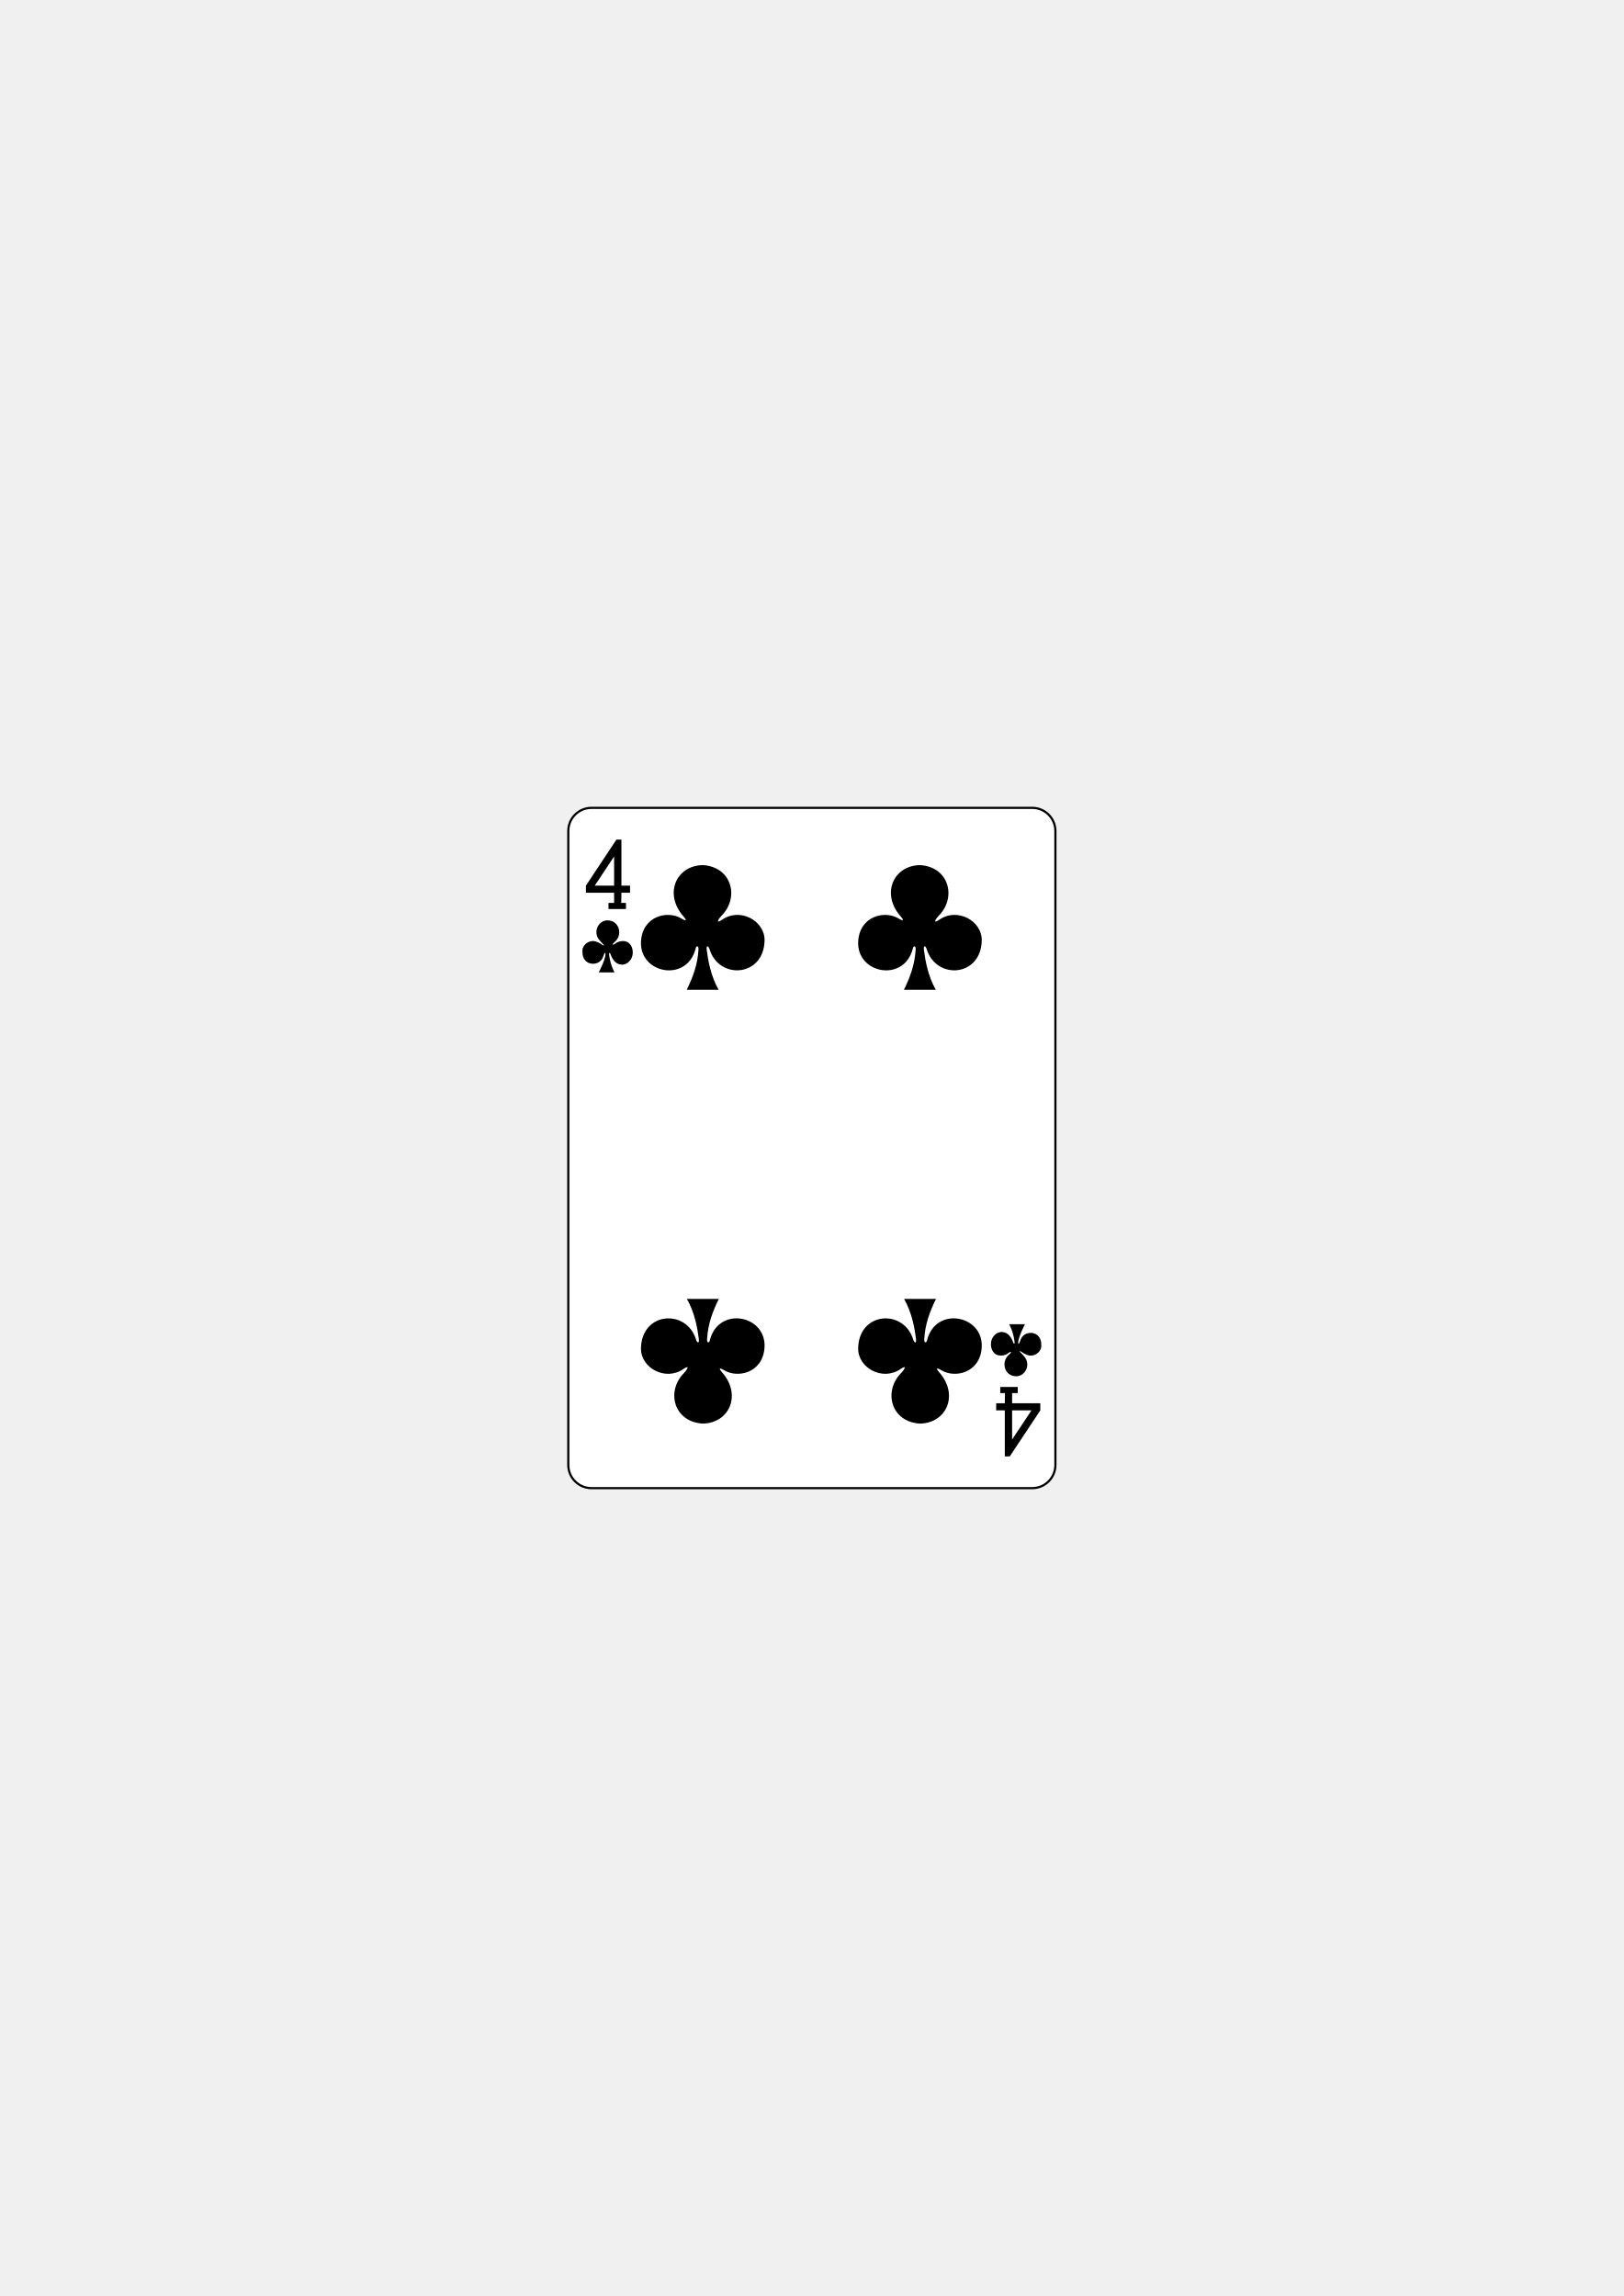
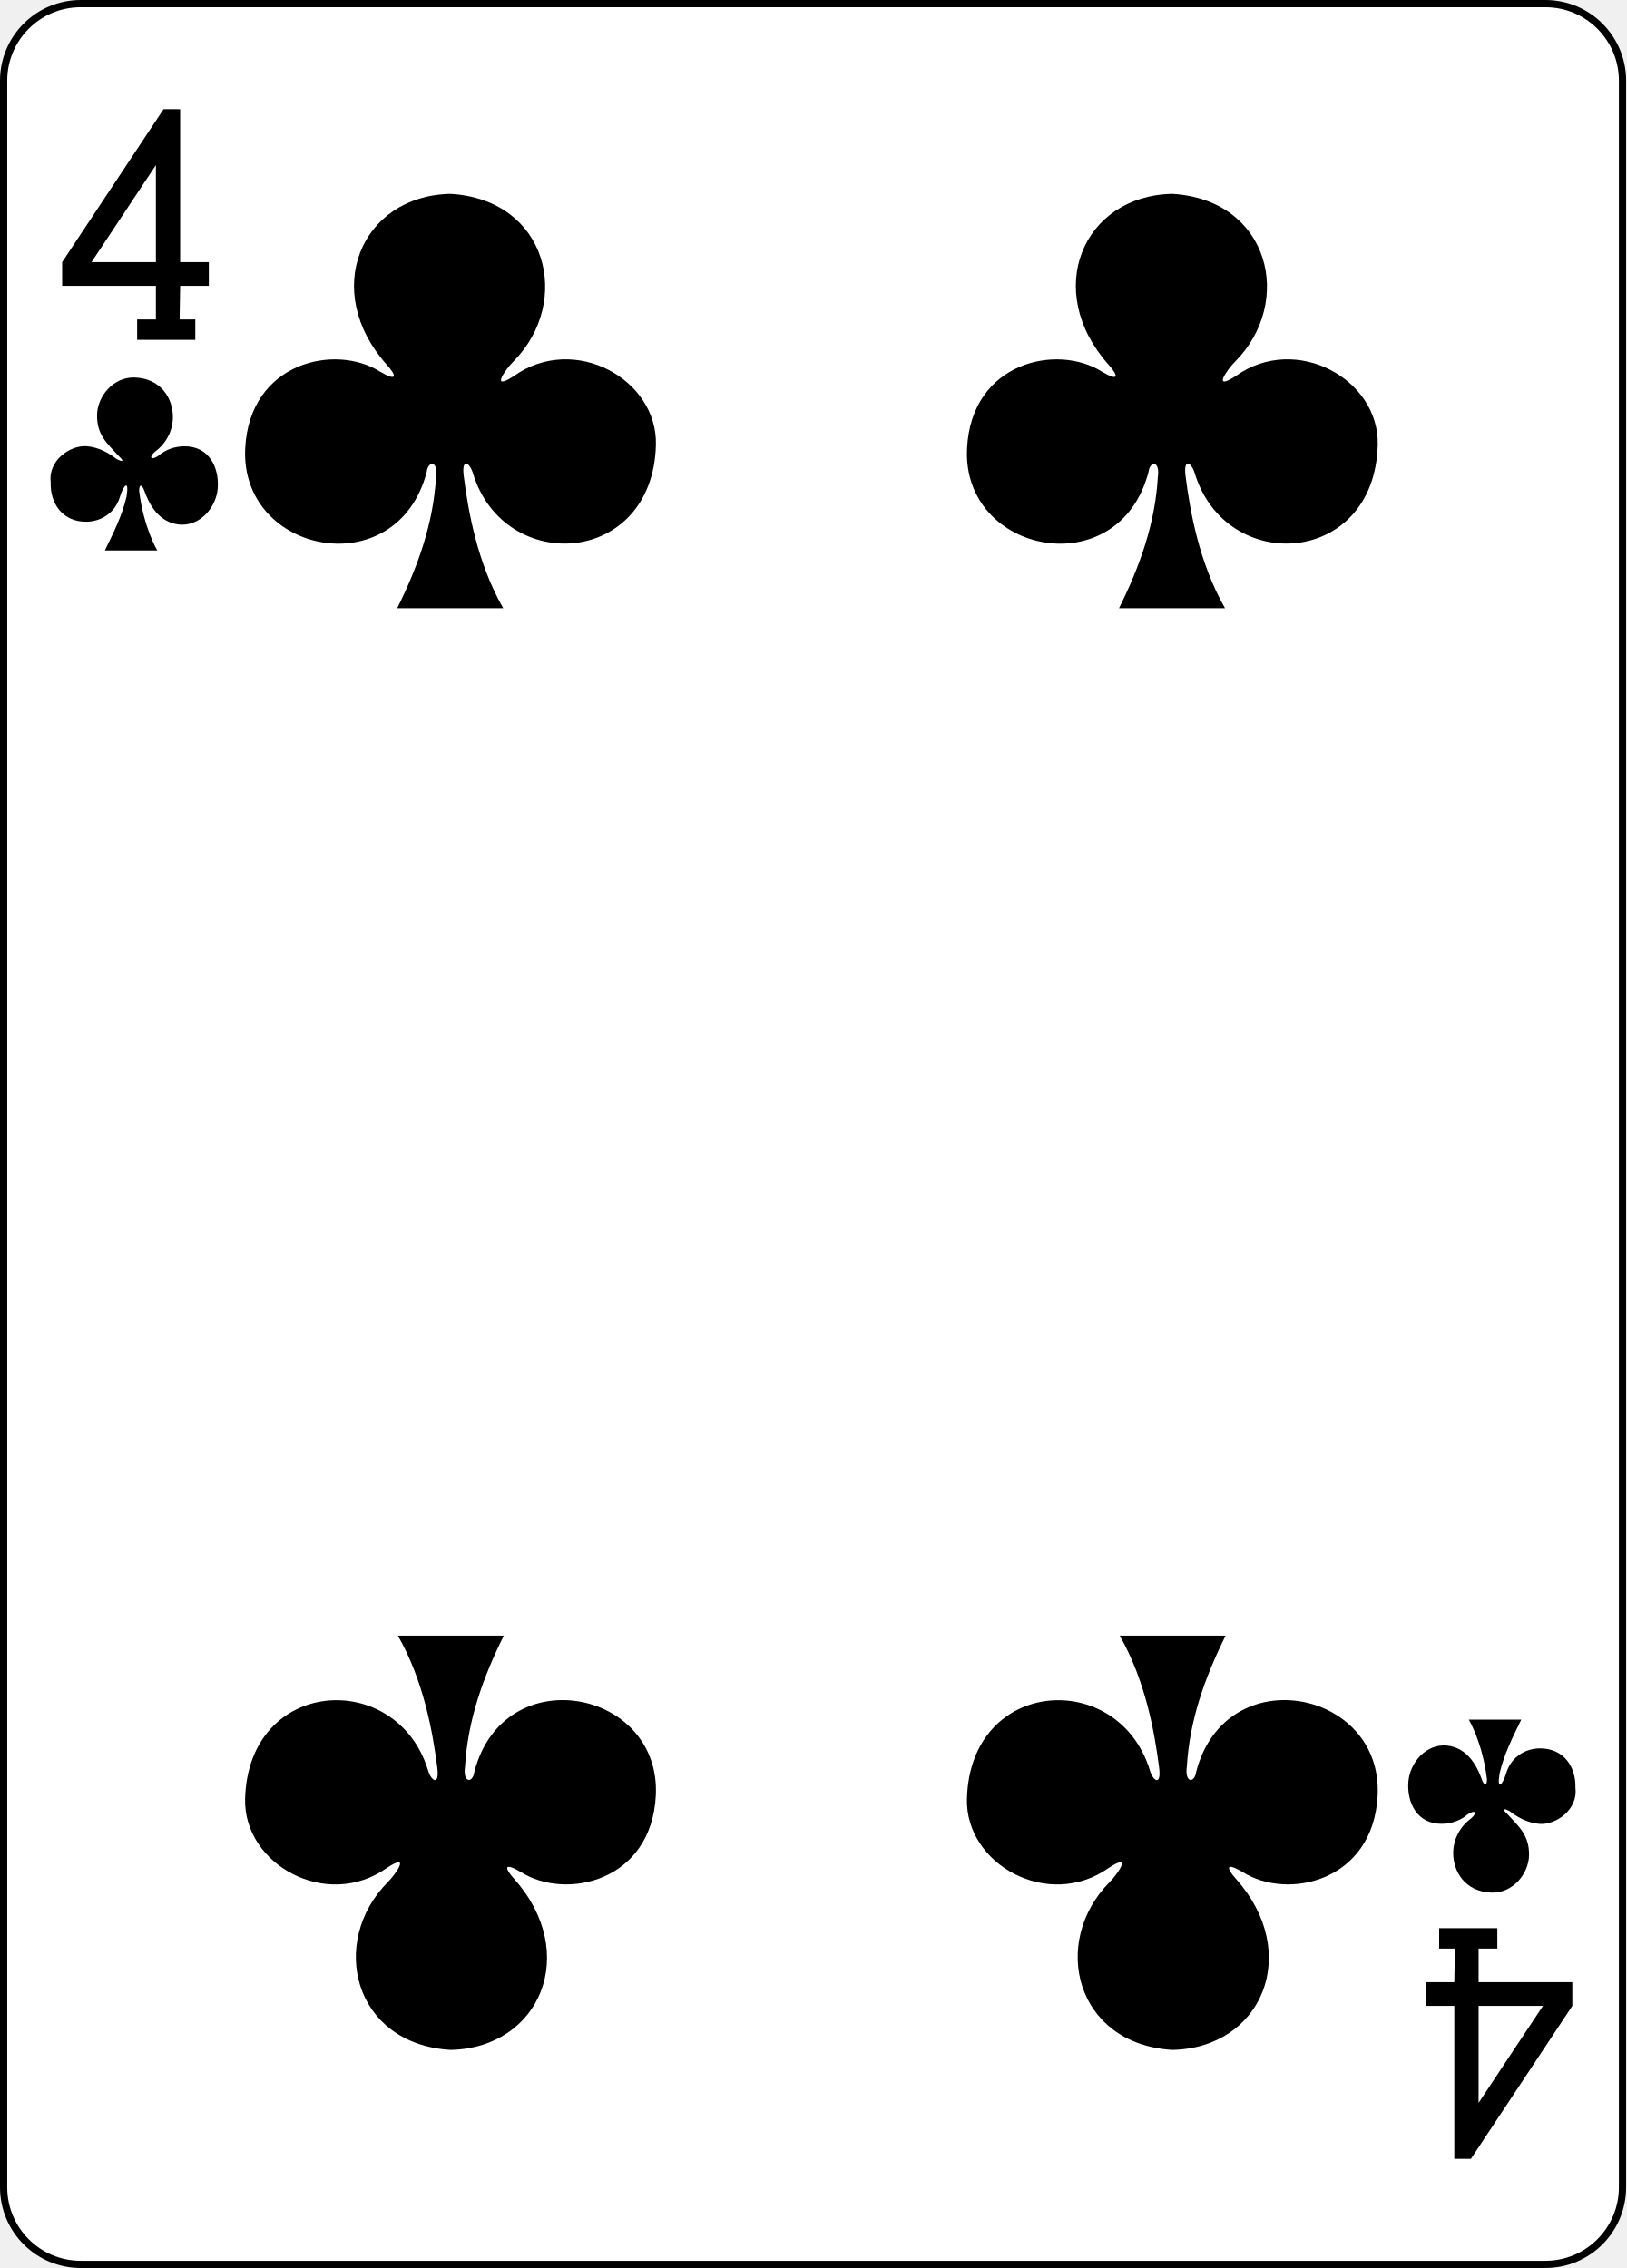
- <svg xmlns="http://www.w3.org/2000/svg" version="1.1" id="svg4423" height="1052.362" width="744.094">
+ <svg xmlns="http://www.w3.org/2000/svg" version="1.1" id="svg4423" height="312.808" width="224.225">
  <defs id="defs4425" />
-   <g id="layer1">
+   <g id="layer1" transform="translate(-259.9347,-369.7772)">
    <g style="display:inline" transform="translate(-1383.997,92.13511)" id="g3764">
      <g id="g6699">
        <g id="g8365">
          <g id="g8902-1" style="display:inline" transform="translate(-5059.956,3024.952)">
-             <rect ry="10.63" rx="10.63" style="fill:#ffffff;fill-opacity:1;stroke:#000000;stroke-width:0.997;stroke-miterlimit:4;stroke-opacity:1;stroke-dasharray:none;display:inline" id="rect6353-4" width="223.228" height="311.811" x="6704.386" y="-2746.811" />
+             <rect ry="10.63" rx="10.63" style="display:inline;fill:#ffffff;fill-opacity:1;stroke:#000000;stroke-width:0.997;stroke-miterlimit:4;stroke-dasharray:none;stroke-opacity:1" id="rect6353-4" width="223.228" height="311.811" x="6704.386" y="-2746.811" />
            <g id="g8591-2" transform="matrix(0.3010621,0,0,0.3010621,5623.293,-1949.67)" />
          </g>
        </g>
        <g id="g6689" transform="translate(0.5763661,-2.2365113e-5)">
-           <path transform="matrix(0.3010621,0,0,0.3010621,563.3368,1075.282)" id="path7104-3" d="m 3650.172,-2493.73 0,-9.344 8.586,0 0,-15.399 -42.931,0 0,-10.865 46.453,-70.079 7.591,0.026 0,70.053 13.132,0 0,10.865 -13.132,0 -0.253,15.399 7.197,0 0,9.344 z m 8.586,-80.04 -29.493,44.432 29.493,0 z" style="fill:#000000;fill-opacity:1;display:inline" />
-           <path transform="matrix(0.3010621,0,0,0.3010621,563.3368,1075.282)" style="fill:#000000;fill-opacity:1;display:inline" d="m 4273.157,-1766.094 0,9.344 -8.586,0 0,15.399 42.931,0 0,10.865 -46.453,70.079 -7.591,-0.026 0,-70.053 -13.132,0 0,-10.865 13.132,0 0.253,-15.399 -7.197,0 0,-9.344 z m -8.586,80.04 29.493,-44.432 -29.493,0 z" id="path7159-2" />
-           <path style="fill:#000000;fill-opacity:1;display:inline" d="m 1797.658,361.522 c 2.879,-5.776 4.976,-11.701 5.348,-18.037 0.342,-2.332 -1.075,-2.371 -1.288,-0.729 -4.076,15.593 -25.763,11.37 -25.017,-3.297 0.605,-11.895 12.419,-14.454 18.582,-10.565 2.434,1.433 2.296,0.575 0.968,-0.912 -9.155,-10.211 -3.61,-23.362 8.761,-23.602 13.38,0.793 16.851,14.87 8.644,23.148 -1.021,0.995 -3.284,4.191 0.123,1.956 8.287,-5.888 19.787,0.443 19.553,9.521 -0.433,16.739 -20.839,17.987 -25.203,4.006 -0.42,-1.55 -1.629,-2.329 -1.295,0.304 0.605,4.767 1.857,11.953 5.437,18.206 z" id="path3251" />
-           <path id="path3253" d="m 1698.126,361.522 c 2.879,-5.776 4.976,-11.701 5.348,-18.037 0.342,-2.332 -1.075,-2.371 -1.288,-0.729 -4.076,15.593 -25.763,11.37 -25.017,-3.297 0.605,-11.895 12.419,-14.454 18.582,-10.565 2.434,1.433 2.296,0.575 0.968,-0.912 -9.155,-10.211 -3.61,-23.362 8.761,-23.602 13.38,0.793 16.851,14.87 8.644,23.148 -1.021,0.995 -3.284,4.191 0.123,1.956 8.287,-5.888 19.787,0.443 19.553,9.521 -0.433,16.739 -20.839,17.987 -25.203,4.006 -0.42,-1.55 -1.629,-2.329 -1.295,0.304 0.605,4.767 1.857,11.953 5.437,18.206 z" style="fill:#000000;fill-opacity:1;display:inline" />
-           <path style="fill:#000000;fill-opacity:1;display:inline" d="m 1812.36,503.228 c -2.879,5.775 -4.976,11.701 -5.348,18.037 -0.342,2.332 1.075,2.371 1.288,0.729 4.076,-15.593 25.763,-11.37 25.017,3.296 -0.605,11.895 -12.419,14.454 -18.582,10.565 -2.434,-1.433 -2.296,-0.575 -0.968,0.912 9.155,10.211 3.61,23.362 -8.761,23.602 -13.38,-0.793 -16.851,-14.87 -8.644,-23.148 1.021,-0.995 3.284,-4.191 -0.123,-1.956 -8.287,5.888 -19.787,-0.443 -19.553,-9.521 0.433,-16.739 20.839,-17.987 25.203,-4.006 0.42,1.55 1.629,2.329 1.295,-0.304 -0.605,-4.767 -1.857,-11.953 -5.437,-18.206 z" id="path3401" />
-           <path id="path3403" d="m 1712.828,503.228 c -2.879,5.775 -4.976,11.701 -5.348,18.037 -0.342,2.332 1.075,2.371 1.288,0.729 4.076,-15.593 25.763,-11.37 25.017,3.296 -0.605,11.895 -12.419,14.454 -18.582,10.565 -2.434,-1.433 -2.296,-0.575 -0.968,0.912 9.155,10.211 3.61,23.362 -8.761,23.602 -13.38,-0.793 -16.851,-14.87 -8.644,-23.148 1.021,-0.995 3.284,-4.191 -0.123,-1.956 -8.287,5.888 -19.787,-0.443 -19.553,-9.521 0.433,-16.739 20.839,-17.987 25.203,-4.006 0.42,1.55 1.629,2.329 1.295,-0.304 -0.605,-4.767 -1.857,-11.953 -5.437,-18.206 z" style="fill:#000000;fill-opacity:1;display:inline" />
-           <path style="fill:#000000;fill-opacity:1;display:inline" d="m 1657.813,353.562 c 1.192,-2.445 2.352,-4.721 2.984,-7.401 0.419,-2.528 -0.438,-1.589 -0.925,0.068 -0.721,2.297 -2.723,3.344 -4.58,3.369 -3.371,0.045 -5.053,-2.604 -4.948,-5.454 -0.368,-2.999 2.671,-5.12 4.962,-4.957 1.722,0.123 3.224,1.052 4.133,1.775 0.596,0.315 1.234,0.455 0.345,-0.358 -1.678,-1.833 -3.077,-2.964 -3.046,-5.711 0.029,-2.579 2.233,-5.268 5.155,-5.184 3.651,0.105 5.312,2.89 5.303,5.481 -0.01,1.888 -0.954,3.626 -2.411,4.703 -0.944,0.766 -0.679,1.34 0.398,0.615 1.035,-0.892 2.267,-1.283 3.545,-1.31 3.49,-0.055 4.855,2.961 4.655,5.764 -0.187,2.626 -2.423,5.328 -5.369,5.022 -2.631,-0.301 -4.013,-2.51 -4.805,-4.777 -0.262,-0.695 -0.676,-0.883 -0.664,0.153 0.608,5.057 2.492,8.204 2.505,8.202 z" id="path3458" />
-           <path style="fill:#000000;fill-opacity:1;display:inline" d="m 1853.121,514.821 c -1.192,2.445 -2.352,4.721 -2.984,7.401 -0.419,2.528 0.438,1.589 0.925,-0.068 0.721,-2.297 2.723,-3.344 4.58,-3.369 3.371,-0.045 5.053,2.604 4.948,5.454 0.368,2.999 -2.671,5.12 -4.962,4.957 -1.722,-0.123 -3.224,-1.052 -4.133,-1.775 -0.596,-0.315 -1.234,-0.455 -0.345,0.358 1.678,1.833 3.077,2.964 3.046,5.711 -0.029,2.579 -2.233,5.268 -5.155,5.184 -3.651,-0.105 -5.312,-2.89 -5.303,-5.481 0.01,-1.888 0.954,-3.626 2.411,-4.703 0.944,-0.766 0.679,-1.34 -0.398,-0.615 -1.035,0.892 -2.267,1.283 -3.545,1.31 -3.49,0.055 -4.855,-2.961 -4.655,-5.764 0.187,-2.626 2.423,-5.328 5.369,-5.022 2.631,0.301 4.013,2.51 4.805,4.777 0.262,0.695 0.676,0.883 0.664,-0.153 -0.608,-5.057 -2.492,-8.204 -2.505,-8.202 z" id="path3482" />
+           <path transform="matrix(0.3010621,0,0,0.3010621,563.3368,1075.282)" id="path7104-3" d="m 3650.172,-2493.73 v -9.344 h 8.586 v -15.399 h -42.931 v -10.865 l 46.453,-70.079 7.591,0.026 v 70.053 h 13.132 v 10.865 h -13.132 l -0.253,15.399 h 7.197 v 9.344 z m 8.586,-80.04 -29.493,44.432 h 29.493 z" style="display:inline;fill:#000000;fill-opacity:1" />
+           <path transform="matrix(0.3010621,0,0,0.3010621,563.3368,1075.282)" style="display:inline;fill:#000000;fill-opacity:1" d="m 4273.157,-1766.094 v 9.344 h -8.586 v 15.399 h 42.931 v 10.865 l -46.453,70.079 -7.591,-0.026 v -70.053 h -13.132 v -10.865 h 13.132 l 0.253,-15.399 h -7.197 v -9.344 z m -8.586,80.04 29.493,-44.432 h -29.493 z" id="path7159-2" />
+           <path style="display:inline;fill:#000000;fill-opacity:1" d="m 1797.658,361.522 c 2.879,-5.776 4.976,-11.701 5.348,-18.037 0.342,-2.332 -1.075,-2.371 -1.288,-0.729 -4.076,15.593 -25.763,11.37 -25.017,-3.297 0.605,-11.895 12.419,-14.454 18.582,-10.565 2.434,1.433 2.296,0.575 0.968,-0.912 -9.155,-10.211 -3.61,-23.362 8.761,-23.602 13.38,0.793 16.851,14.87 8.644,23.148 -1.021,0.995 -3.284,4.191 0.123,1.956 8.287,-5.888 19.787,0.443 19.553,9.521 -0.433,16.739 -20.839,17.987 -25.203,4.006 -0.42,-1.55 -1.629,-2.329 -1.295,0.304 0.605,4.767 1.857,11.953 5.437,18.206 z" id="path3251" />
+           <path id="path3253" d="m 1698.126,361.522 c 2.879,-5.776 4.976,-11.701 5.348,-18.037 0.342,-2.332 -1.075,-2.371 -1.288,-0.729 -4.076,15.593 -25.763,11.37 -25.017,-3.297 0.605,-11.895 12.419,-14.454 18.582,-10.565 2.434,1.433 2.296,0.575 0.968,-0.912 -9.155,-10.211 -3.61,-23.362 8.761,-23.602 13.38,0.793 16.851,14.87 8.644,23.148 -1.021,0.995 -3.284,4.191 0.123,1.956 8.287,-5.888 19.787,0.443 19.553,9.521 -0.433,16.739 -20.839,17.987 -25.203,4.006 -0.42,-1.55 -1.629,-2.329 -1.295,0.304 0.605,4.767 1.857,11.953 5.437,18.206 z" style="display:inline;fill:#000000;fill-opacity:1" />
+           <path style="display:inline;fill:#000000;fill-opacity:1" d="m 1812.36,503.228 c -2.879,5.775 -4.976,11.701 -5.348,18.037 -0.342,2.332 1.075,2.371 1.288,0.729 4.076,-15.593 25.763,-11.37 25.017,3.296 -0.605,11.895 -12.419,14.454 -18.582,10.565 -2.434,-1.433 -2.296,-0.575 -0.968,0.912 9.155,10.211 3.61,23.362 -8.761,23.602 -13.38,-0.793 -16.851,-14.87 -8.644,-23.148 1.021,-0.995 3.284,-4.191 -0.123,-1.956 -8.287,5.888 -19.787,-0.443 -19.553,-9.521 0.433,-16.739 20.839,-17.987 25.203,-4.006 0.42,1.55 1.629,2.329 1.295,-0.304 -0.605,-4.767 -1.857,-11.953 -5.437,-18.206 z" id="path3401" />
+           <path id="path3403" d="m 1712.828,503.228 c -2.879,5.775 -4.976,11.701 -5.348,18.037 -0.342,2.332 1.075,2.371 1.288,0.729 4.076,-15.593 25.763,-11.37 25.017,3.296 -0.605,11.895 -12.419,14.454 -18.582,10.565 -2.434,-1.433 -2.296,-0.575 -0.968,0.912 9.155,10.211 3.61,23.362 -8.761,23.602 -13.38,-0.793 -16.851,-14.87 -8.644,-23.148 1.021,-0.995 3.284,-4.191 -0.123,-1.956 -8.287,5.888 -19.787,-0.443 -19.553,-9.521 0.433,-16.739 20.839,-17.987 25.203,-4.006 0.42,1.55 1.629,2.329 1.295,-0.304 -0.605,-4.767 -1.857,-11.953 -5.437,-18.206 z" style="display:inline;fill:#000000;fill-opacity:1" />
+           <path style="display:inline;fill:#000000;fill-opacity:1" d="m 1657.813,353.562 c 1.192,-2.445 2.352,-4.721 2.984,-7.401 0.419,-2.528 -0.438,-1.589 -0.925,0.068 -0.721,2.297 -2.723,3.344 -4.58,3.369 -3.371,0.045 -5.053,-2.604 -4.948,-5.454 -0.368,-2.999 2.671,-5.12 4.962,-4.957 1.722,0.123 3.224,1.052 4.133,1.775 0.596,0.315 1.234,0.455 0.345,-0.358 -1.678,-1.833 -3.077,-2.964 -3.046,-5.711 0.029,-2.579 2.233,-5.268 5.155,-5.184 3.651,0.105 5.312,2.89 5.303,5.481 -0.01,1.888 -0.954,3.626 -2.411,4.703 -0.944,0.766 -0.679,1.34 0.398,0.615 1.035,-0.892 2.267,-1.283 3.545,-1.31 3.49,-0.055 4.855,2.961 4.655,5.764 -0.187,2.626 -2.423,5.328 -5.369,5.022 -2.631,-0.301 -4.013,-2.51 -4.805,-4.777 -0.262,-0.695 -0.676,-0.883 -0.664,0.153 0.608,5.057 2.492,8.204 2.505,8.202 z" id="path3458" />
+           <path style="display:inline;fill:#000000;fill-opacity:1" d="m 1853.121,514.821 c -1.192,2.445 -2.352,4.721 -2.984,7.401 -0.419,2.528 0.438,1.589 0.925,-0.068 0.721,-2.297 2.723,-3.344 4.58,-3.369 3.371,-0.045 5.053,2.604 4.948,5.454 0.368,2.999 -2.671,5.12 -4.962,4.957 -1.722,-0.123 -3.224,-1.052 -4.133,-1.775 -0.596,-0.315 -1.234,-0.455 -0.345,0.358 1.678,1.833 3.077,2.964 3.046,5.711 -0.029,2.579 -2.233,5.268 -5.155,5.184 -3.651,-0.105 -5.312,-2.89 -5.303,-5.481 0.01,-1.888 0.954,-3.626 2.411,-4.703 0.944,-0.766 0.679,-1.34 -0.398,-0.615 -1.035,0.892 -2.267,1.283 -3.545,1.31 -3.49,0.055 -4.855,-2.961 -4.655,-5.764 0.187,-2.626 2.423,-5.328 5.369,-5.022 2.631,0.301 4.013,2.51 4.805,4.777 0.262,0.695 0.676,0.883 0.664,-0.153 -0.608,-5.057 -2.492,-8.204 -2.505,-8.202 z" id="path3482" />
        </g>
      </g>
    </g>
  </g>
</svg>
